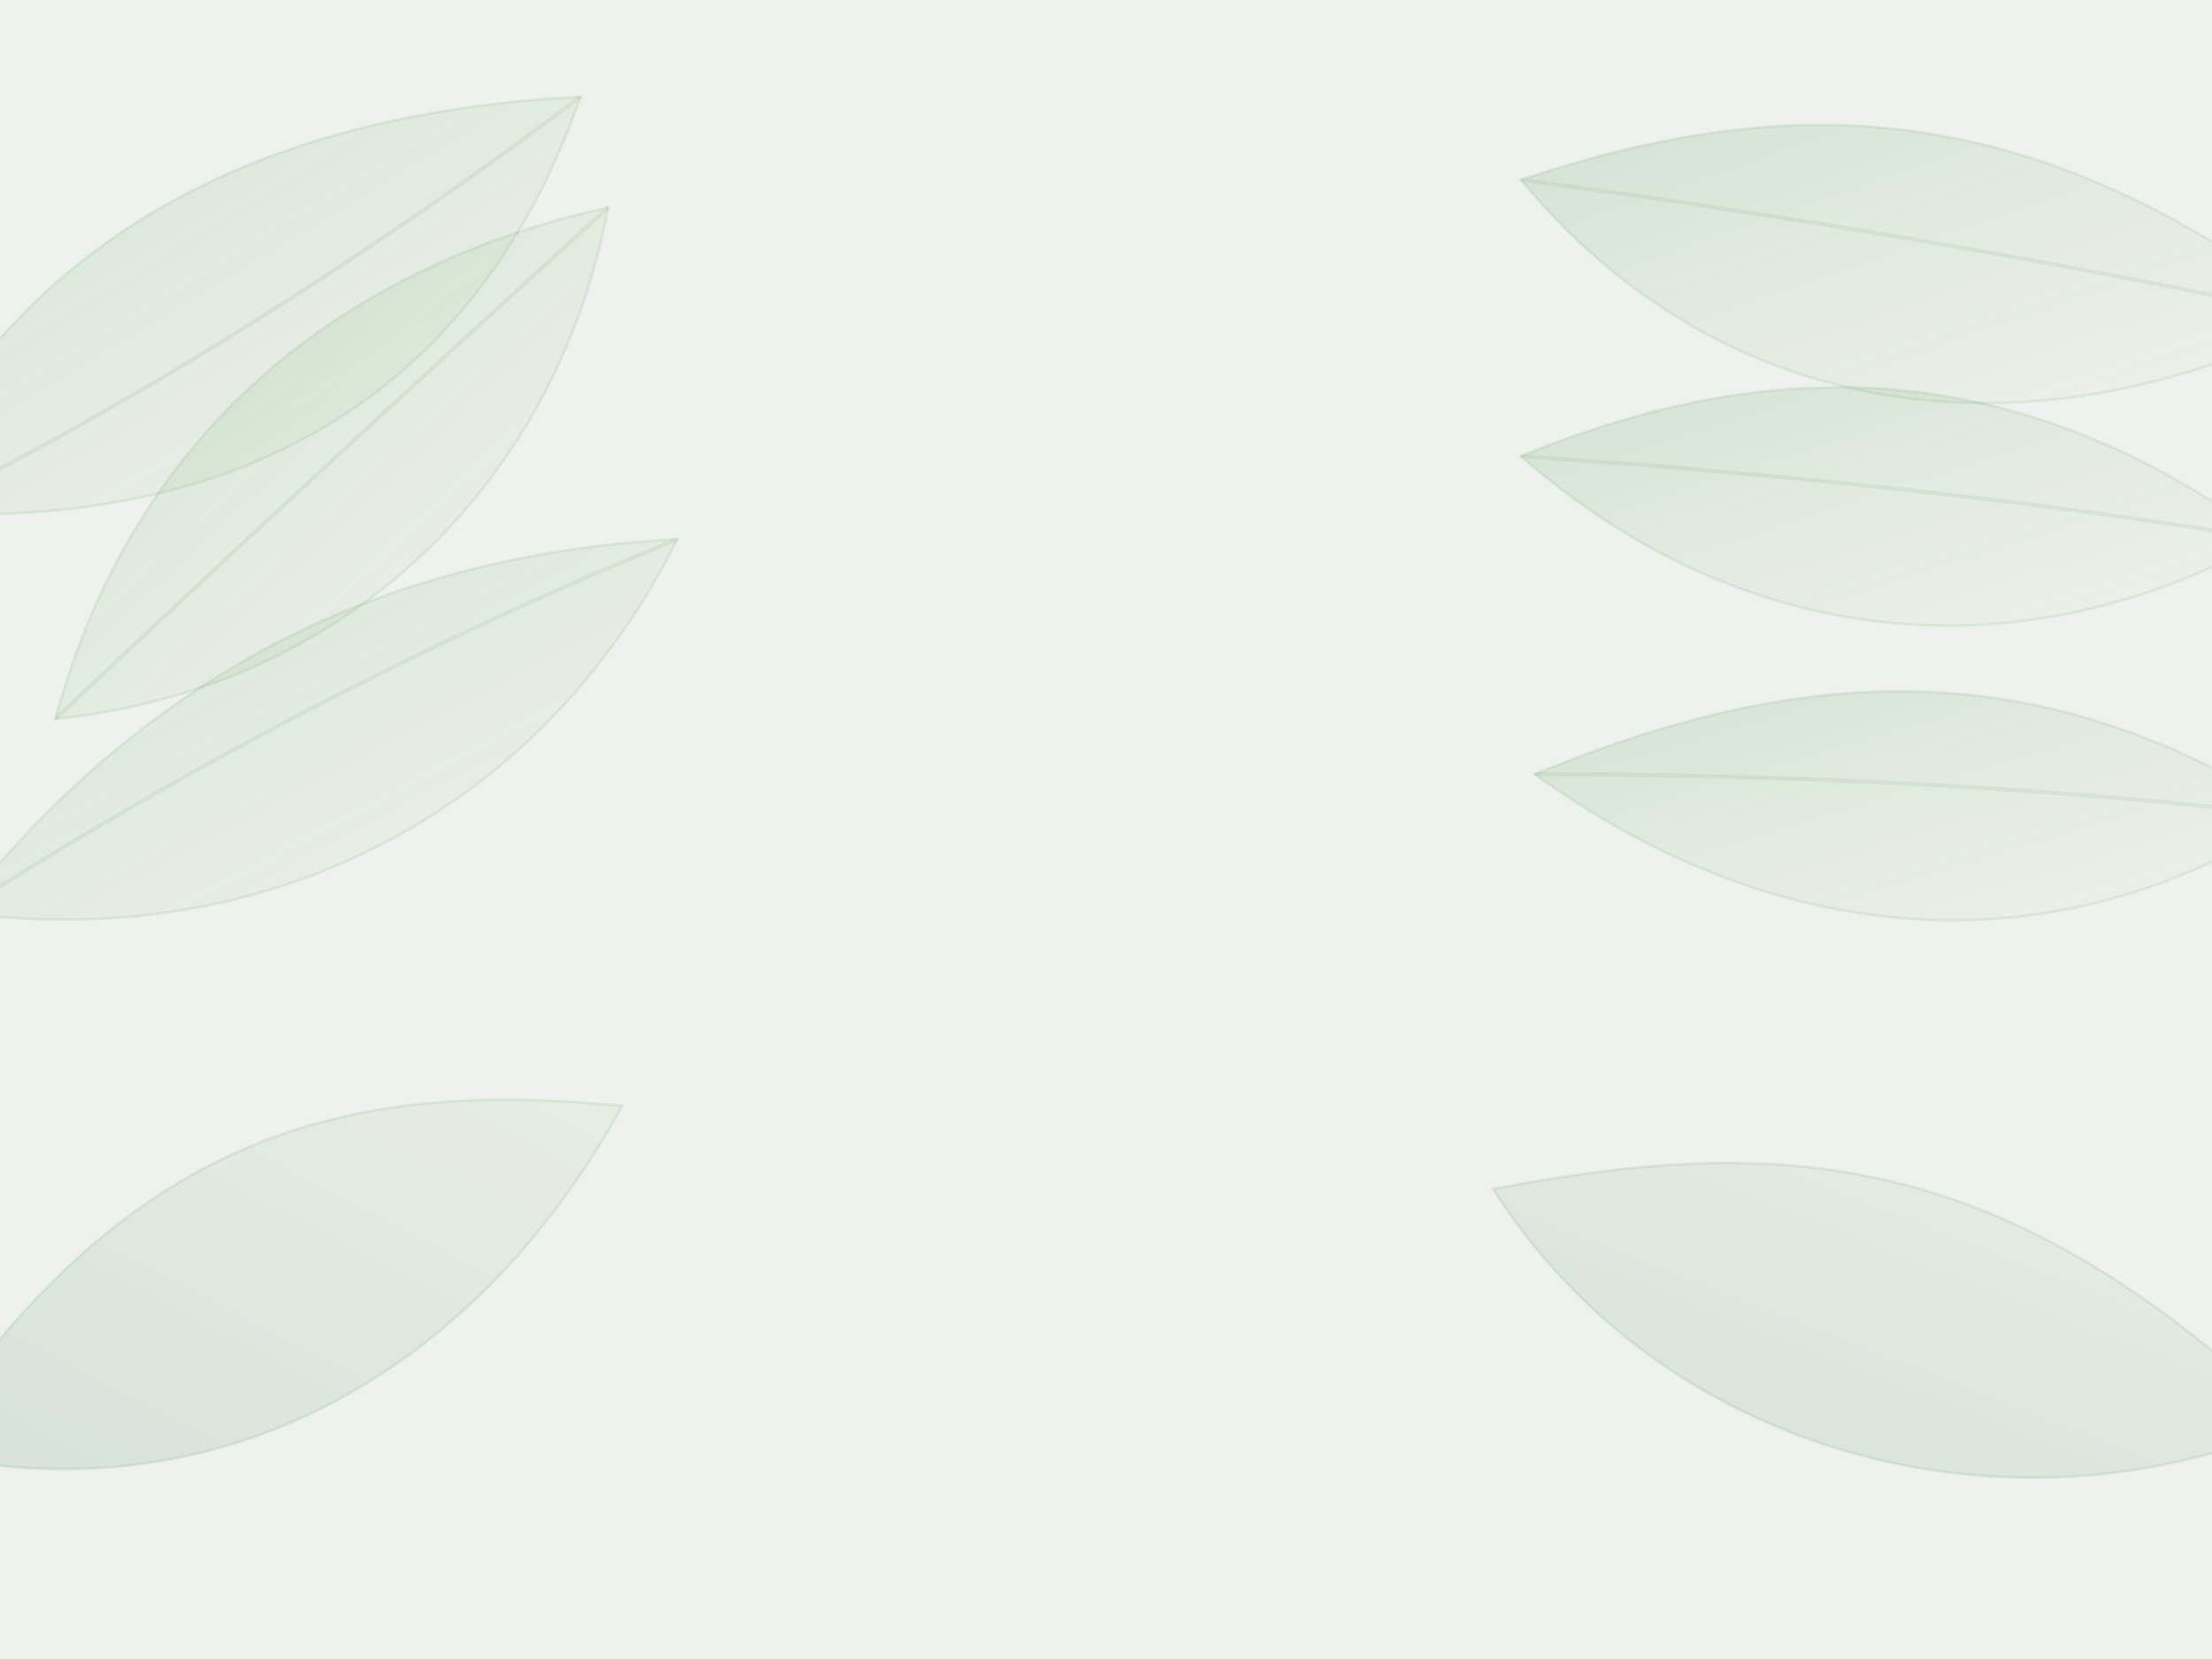
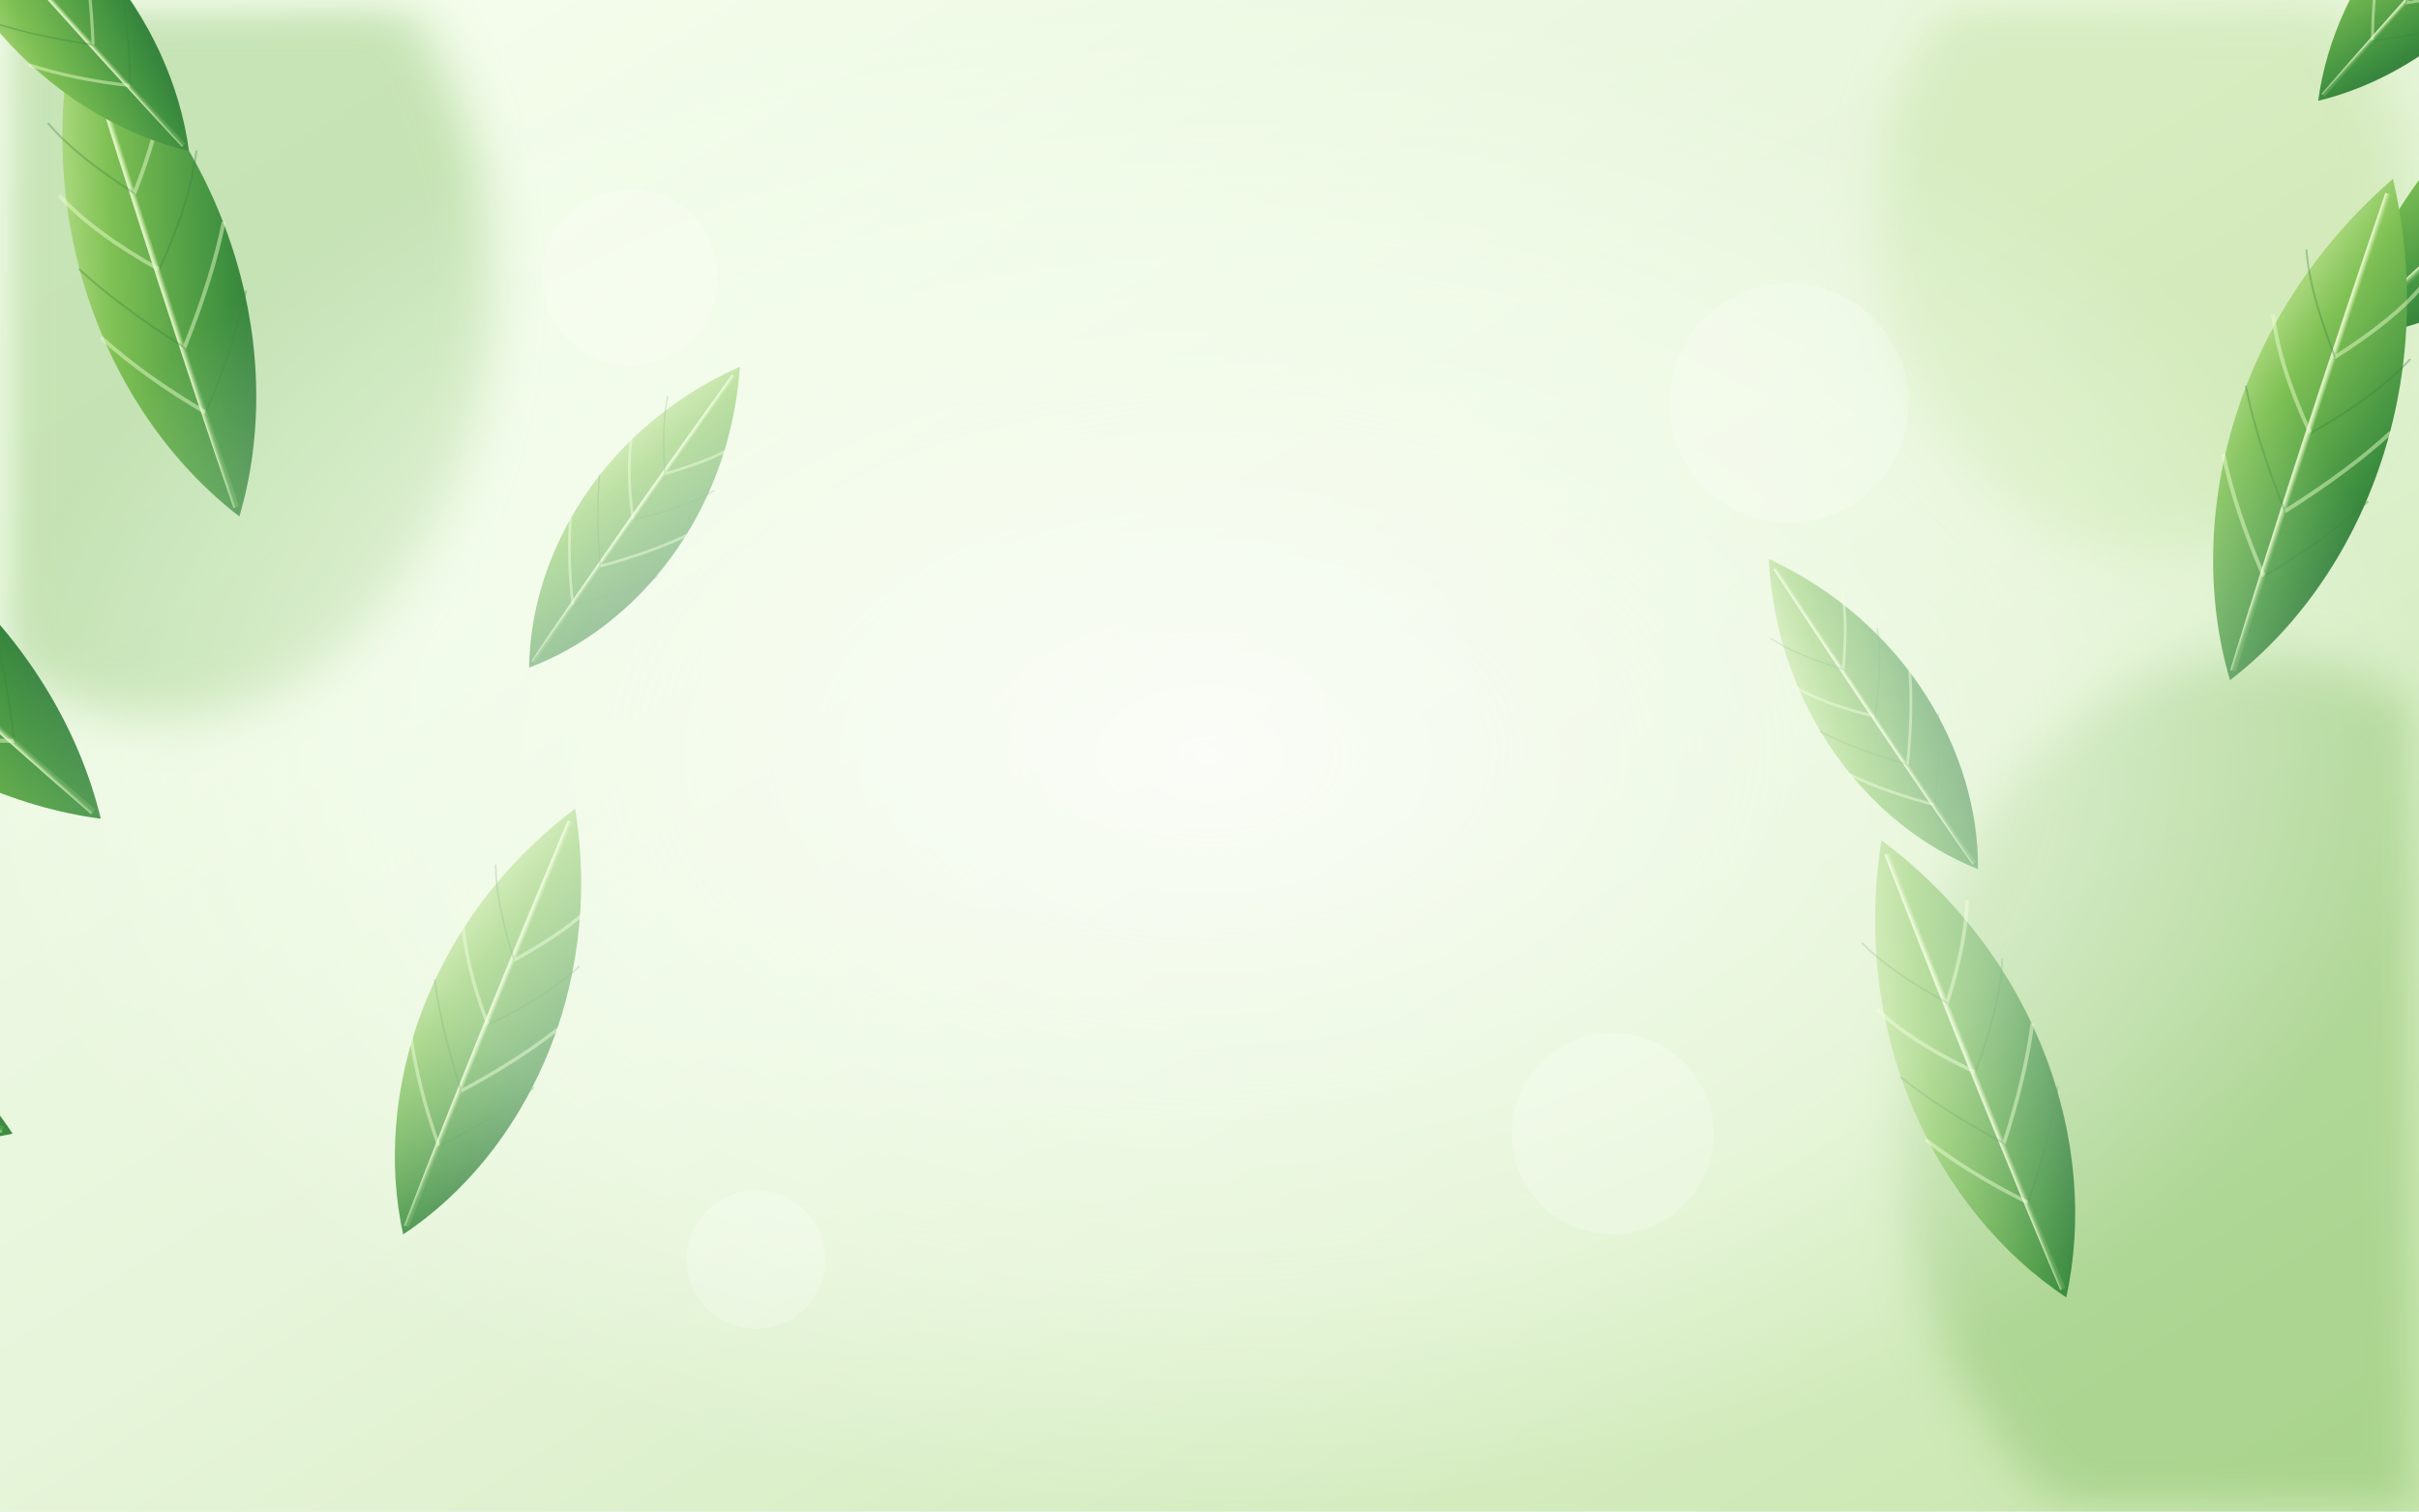
- <svg xmlns="http://www.w3.org/2000/svg" viewBox="0 0 1600 1200" preserveAspectRatio="xMidYMid slice">
+ <svg xmlns="http://www.w3.org/2000/svg" viewBox="0 0 1920 1200" preserveAspectRatio="xMidYMid slice">
  <defs>
-     <linearGradient id="leaf" x1="0" y1="0" x2="1" y2="1">
-       <stop stop-color="#4d9a55" stop-opacity=".18" />
-       <stop offset="1" stop-color="#b6d98c" stop-opacity=".04" />
+     <linearGradient id="base" x1="0" y1="0" x2="1" y2="1">
+       <stop stop-color="#f7fff0" />
+       <stop offset=".48" stop-color="#e5f4d9" />
+       <stop offset="1" stop-color="#c4e4a8" />
    </linearGradient>
-     <linearGradient id="leaf2" x1="0" y1="1" x2="1" y2="0">
-       <stop stop-color="#1d6a3b" stop-opacity=".12" />
-       <stop offset="1" stop-color="#91c66b" stop-opacity=".09" />
+     <linearGradient id="leafA" x1="0" y1="0" x2="1" y2="1">
+       <stop stop-color="#d9f1a9" />
+       <stop offset=".34" stop-color="#78bd4b" />
+       <stop offset=".72" stop-color="#348a35" />
+       <stop offset="1" stop-color="#17602d" />
    </linearGradient>
+     <linearGradient id="leafB" x1="0" y1="0" x2=".8" y2="1">
+       <stop stop-color="#efffc6" />
+       <stop offset=".35" stop-color="#a7d96a" />
+       <stop offset=".72" stop-color="#4eaa45" />
+       <stop offset="1" stop-color="#23743a" />
+     </linearGradient>
+     <linearGradient id="leafC" x1="0" y1="0" x2="1" y2="1">
+       <stop stop-color="#b9e778" />
+       <stop offset=".5" stop-color="#5ba94b" />
+       <stop offset="1" stop-color="#205f31" />
+     </linearGradient>
+     <linearGradient id="vein" x1="0" y1="0" x2="1" y2="1">
+       <stop stop-color="#f2ffd7" stop-opacity=".82" />
+       <stop offset="1" stop-color="#d6f4a9" stop-opacity=".15" />
+     </linearGradient>
+     <radialGradient id="center">
+       <stop stop-color="#ffffff" stop-opacity=".82" />
+       <stop offset=".7" stop-color="#f8fff1" stop-opacity=".48" />
+       <stop offset="1" stop-color="#f8fff1" stop-opacity=".06" />
+     </radialGradient>
+     <filter id="soft">
+       <feGaussianBlur stdDeviation="20" />
+     </filter>
+     <g id="leaf">
+       <path d="M0 0 C-48 -70 -56 -177 0 -270 C56 -177 48 -70 0 0Z" fill="url(#leafA)" />
+       <path d="M0 -5 Q-2 -120 0 -262" fill="none" stroke="url(#vein)" stroke-width="3" />
+       <path d="M0 -56 Q-24 -83 -39 -109 M0 -91 Q25 -121 39 -146 M0 -133 Q-26 -161 -37 -185 M0 -174 Q23 -202 31 -222" fill="none" stroke="#eaffcb" stroke-opacity=".48" stroke-width="2" />
+       <path d="M0 -56 Q-24 -83 -39 -109 M0 -91 Q25 -121 39 -146 M0 -133 Q-26 -161 -37 -185 M0 -174 Q23 -202 31 -222" fill="none" stroke="#2b7935" stroke-opacity=".35" stroke-width="1" transform="scale(-1 1)" />
+     </g>
  </defs>
-   <rect width="1600" height="1200" fill="#edf5e9" fill-opacity=".18" />
-   <g fill="url(#leaf)" stroke="#5b9d54" stroke-opacity=".12" stroke-width="2">
-     <path d="M-80 370C20 150 220 80 420 70 350 270 190 390-80 370Z" />
-     <path d="M40 520C100 300 260 190 440 150 400 360 240 500 40 520Z" />
-     <path d="M-30 660C120 470 300 400 490 390 390 590 190 690-30 660Z" />
-     <path d="M1680 230C1460 60 1280 70 1100 130 1240 300 1460 340 1680 230Z" />
-     <path d="M1640 390C1450 250 1270 260 1100 330 1260 470 1460 490 1640 390Z" />
-     <path d="M1660 590C1460 460 1280 490 1110 560 1290 690 1490 700 1660 590Z" />
+   <rect width="1920" height="1200" fill="url(#base)" />
+   <g opacity=".34" filter="url(#soft)">
+     <ellipse cx="130" cy="230" rx="260" ry="340" fill="#65ad42" />
+     <ellipse cx="1790" cy="890" rx="280" ry="370" fill="#64aa43" />
+     <ellipse cx="1700" cy="180" rx="210" ry="260" fill="#b2d987" />
  </g>
-   <g fill="url(#leaf2)" stroke="#2e7946" stroke-opacity=".10" stroke-width="2">
-     <path d="M-60 1050C90 820 250 780 450 800 340 1000 150 1100-60 1050Z" />
-     <path d="M1660 1030C1450 830 1290 820 1080 860 1200 1050 1450 1120 1660 1030Z" />
+   <g transform="translate(80 650) rotate(-48) scale(1.65)">
+     <use href="#leaf" />
  </g>
-   <g stroke="#4d8d4c" stroke-opacity=".10" stroke-width="3" fill="none">
-     <path d="M-60 370Q180 250 420 70M40 520Q220 350 440 150M-30 660Q220 500 490 390M1680 230Q1400 170 1100 130M1640 390Q1400 350 1100 330M1660 590Q1400 560 1110 560" />
+   <g transform="translate(190 410) rotate(-18) scale(1.55)">
+     <use href="#leaf" fill="url(#leafB)" />
+   </g>
+   <g transform="translate(10 900) rotate(-68) scale(1.7)">
+     <use href="#leaf" />
+   </g>
+   <g transform="translate(320 980) rotate(22) scale(1.35)">
+     <use href="#leaf" />
+   </g>
+   <g transform="translate(150 120) rotate(-42) scale(1.25)">
+     <use href="#leaf" />
+   </g>
+   <g transform="translate(420 530) rotate(35) scale(1.08)">
+     <use href="#leaf" />
+   </g>
+   <g transform="translate(1860 270) rotate(48) scale(1.6)">
+     <use href="#leaf" />
+   </g>
+   <g transform="translate(1770 540) rotate(18) scale(1.55)">
+     <use href="#leaf" />
+   </g>
+   <g transform="translate(1920 870) rotate(66) scale(1.8)">
+     <use href="#leaf" />
+   </g>
+   <g transform="translate(1640 1030) rotate(-22) scale(1.45)">
+     <use href="#leaf" />
+   </g>
+   <g transform="translate(1840 80) rotate(42) scale(1.15)">
+     <use href="#leaf" />
+   </g>
+   <g transform="translate(1570 690) rotate(-34) scale(1.1)">
+     <use href="#leaf" />
+   </g>
+   <rect width="1920" height="1200" fill="url(#center)" />
+   <g fill="#fff" opacity=".22">
+     <circle cx="500" cy="220" r="70" />
+     <circle cx="1420" cy="320" r="95" />
+     <circle cx="1280" cy="900" r="80" />
+     <circle cx="600" cy="1000" r="55" />
  </g>
</svg>
